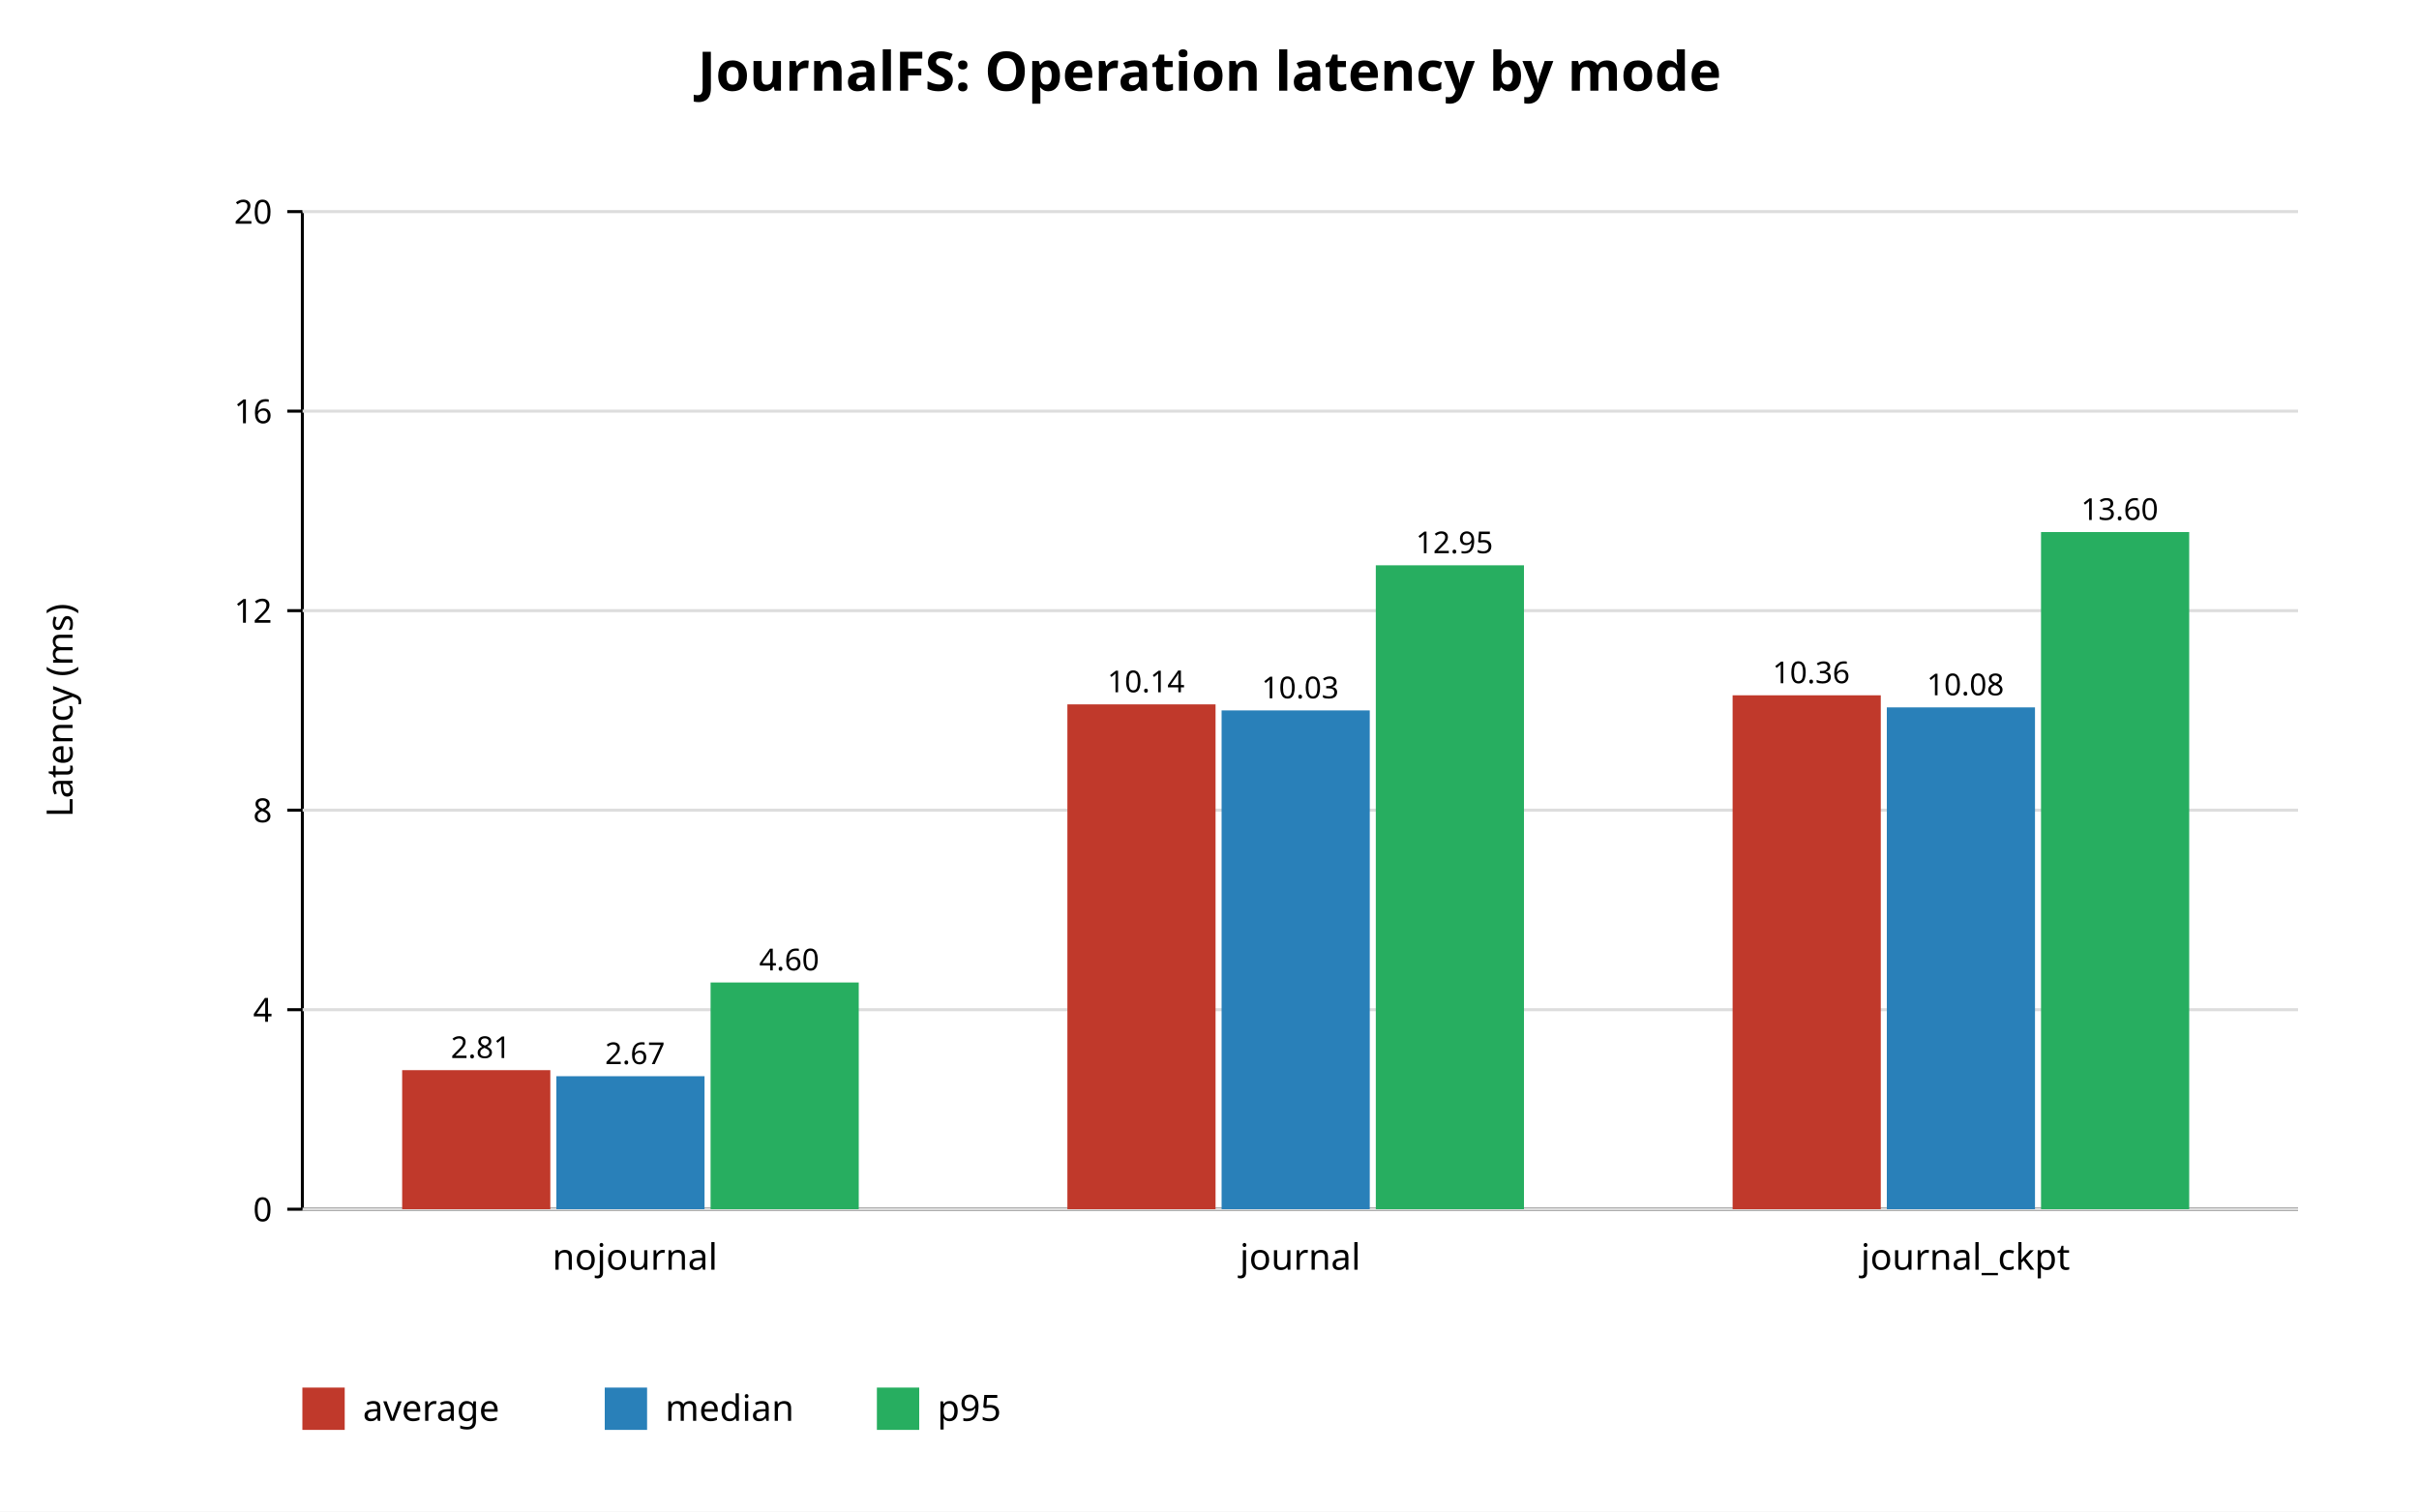
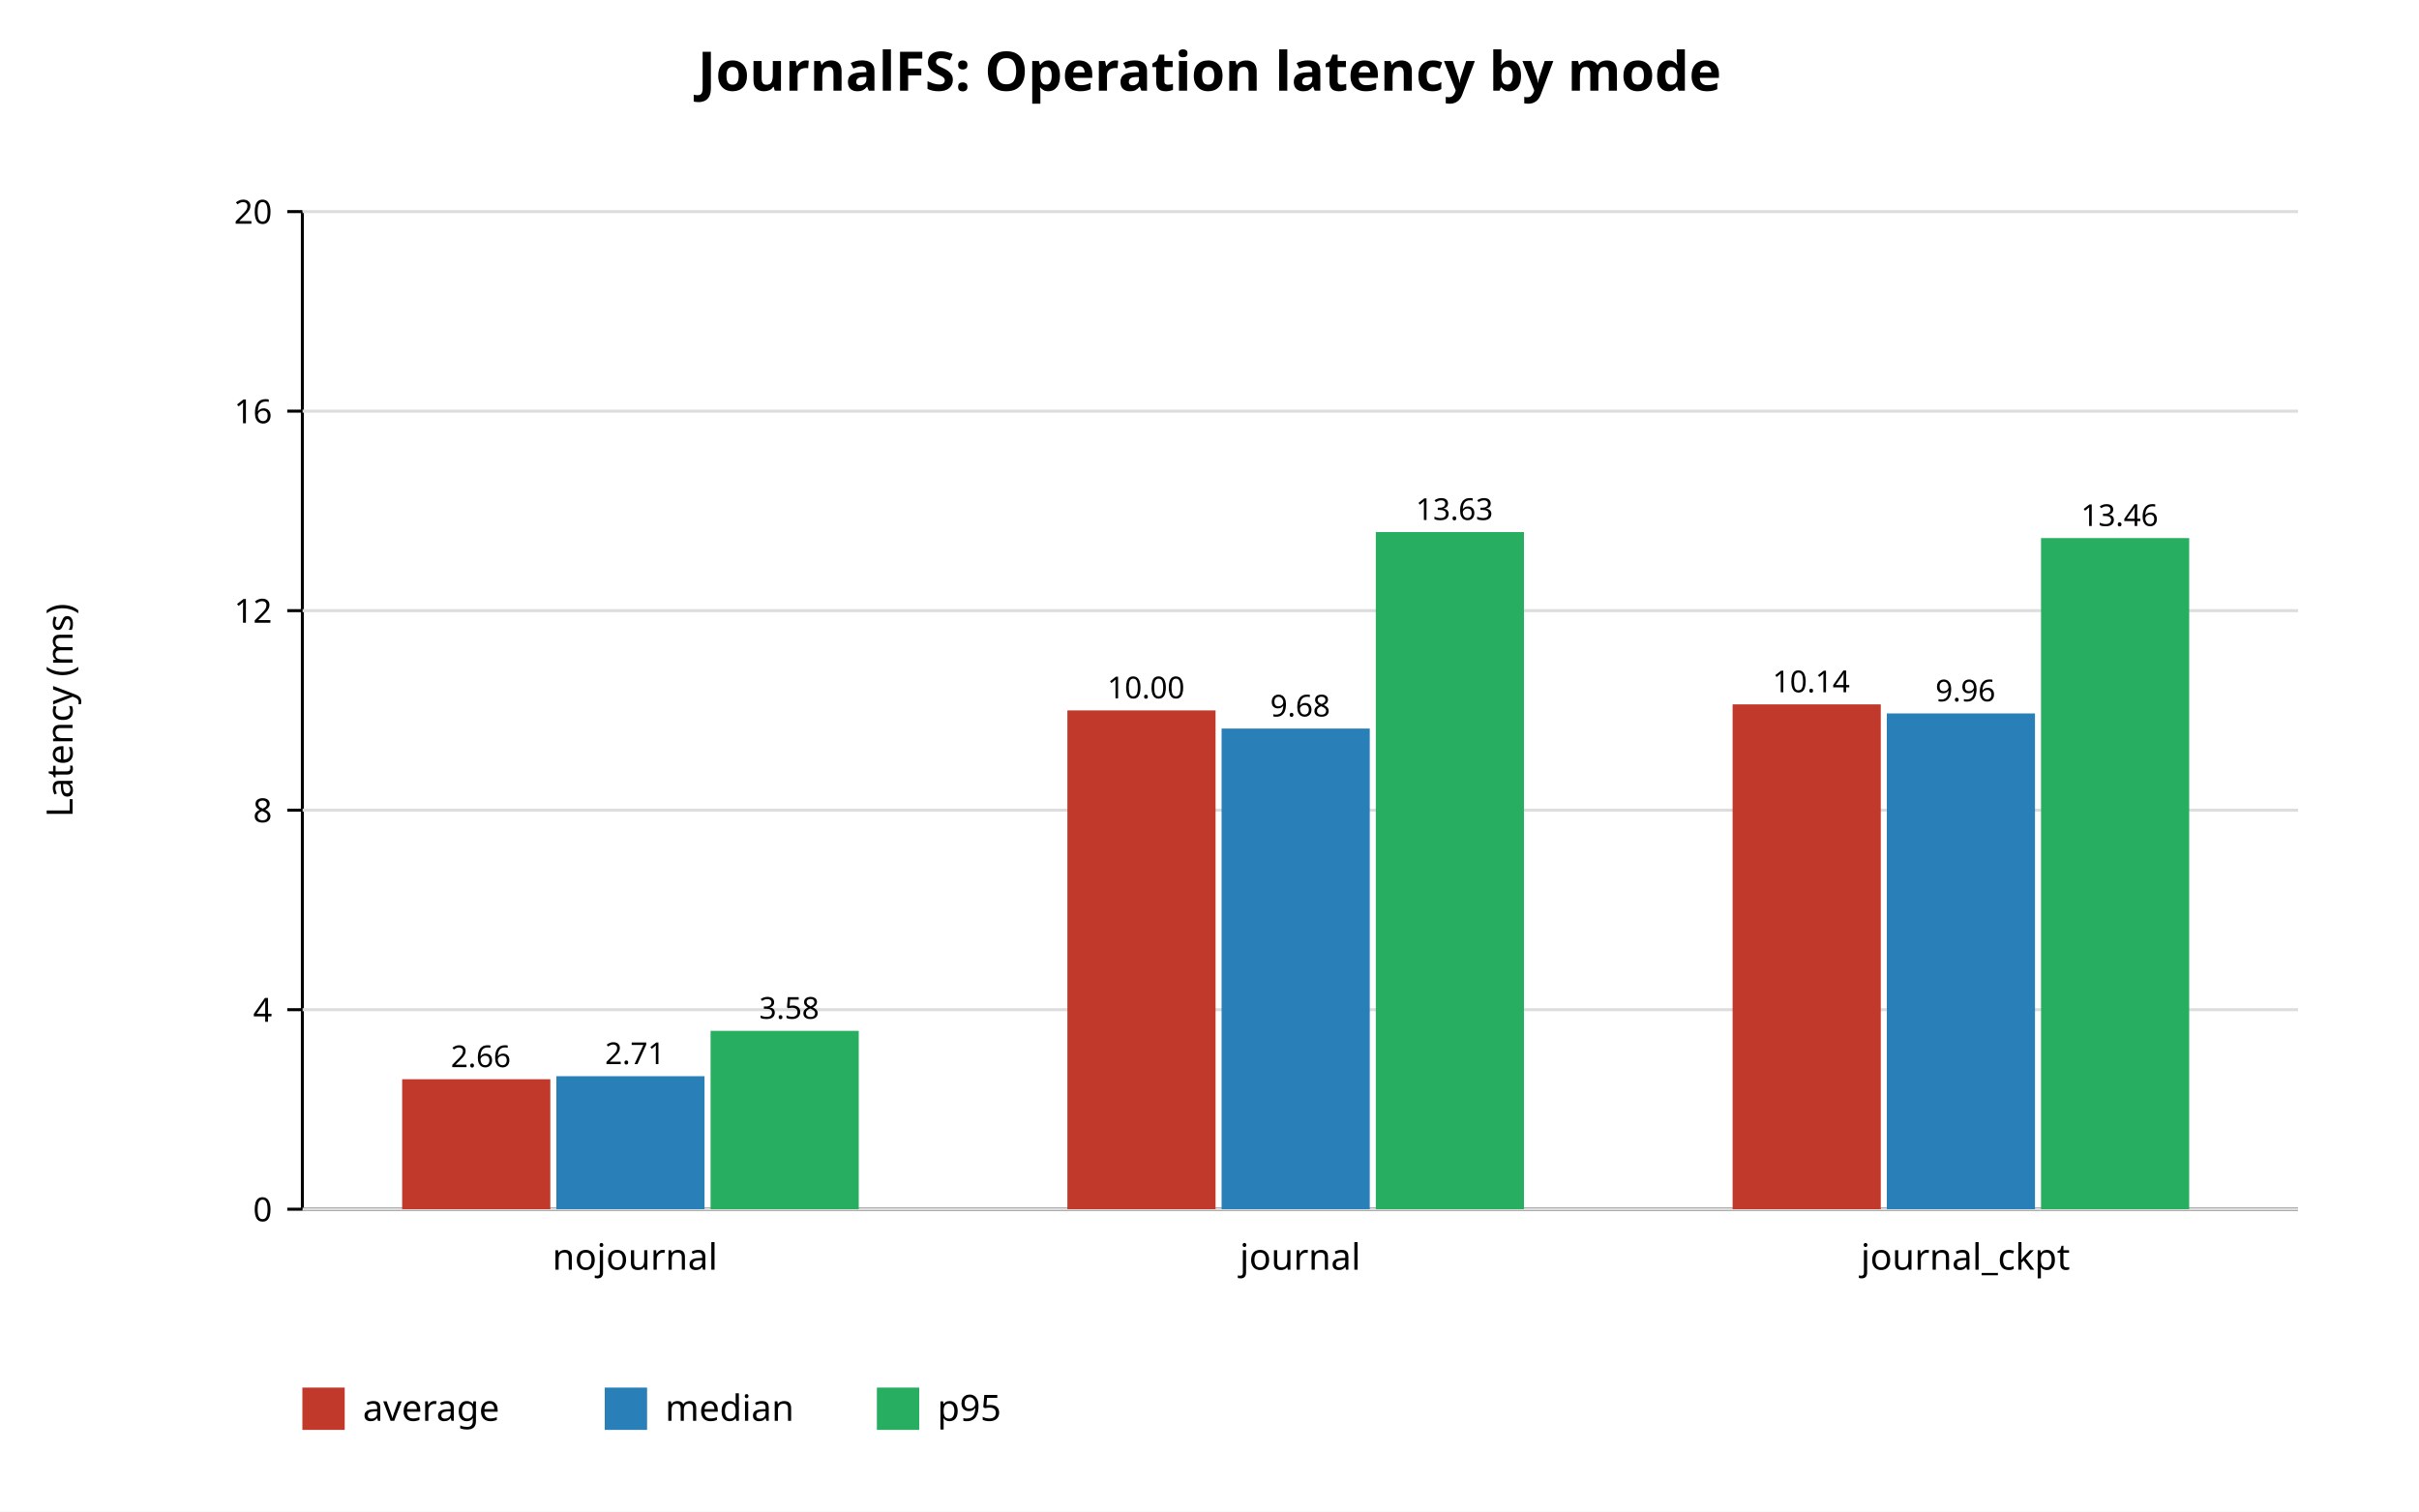
<svg xmlns="http://www.w3.org/2000/svg" width="800" height="500" font-family="sans-serif">
  <rect width="800" height="500" fill="white" />
  <text x="400" y="30" text-anchor="middle" font-size="18" font-weight="bold">JournalFS: Operation latency by mode</text>
  <line x1="100" y1="70" x2="100" y2="400" stroke="black" />
  <line x1="100" y1="400" x2="760" y2="400" stroke="black" />
  <line x1="100" y1="400" x2="760" y2="400" stroke="#dddddd" />
  <line x1="95" y1="400" x2="100" y2="400" stroke="black" />
  <text x="90" y="404" text-anchor="end" font-size="11">0</text>
  <line x1="100" y1="334" x2="760" y2="334" stroke="#dddddd" />
  <line x1="95" y1="334" x2="100" y2="334" stroke="black" />
  <text x="90" y="338" text-anchor="end" font-size="11">4</text>
  <line x1="100" y1="268" x2="760" y2="268" stroke="#dddddd" />
  <line x1="95" y1="268" x2="100" y2="268" stroke="black" />
  <text x="90" y="272" text-anchor="end" font-size="11">8</text>
  <line x1="100" y1="202" x2="760" y2="202" stroke="#dddddd" />
  <line x1="95" y1="202" x2="100" y2="202" stroke="black" />
  <text x="90" y="206" text-anchor="end" font-size="11">12</text>
  <line x1="100" y1="136" x2="760" y2="136" stroke="#dddddd" />
  <line x1="95" y1="136" x2="100" y2="136" stroke="black" />
  <text x="90" y="140" text-anchor="end" font-size="11">16</text>
  <line x1="100" y1="70" x2="760" y2="70" stroke="#dddddd" />
  <line x1="95" y1="70" x2="100" y2="70" stroke="black" />
  <text x="90" y="74" text-anchor="end" font-size="11">20</text>
  <text x="24" y="235" text-anchor="middle" font-size="12" transform="rotate(-90 24 235)">Latency (ms)</text>
-   <rect x="133" y="354" width="49" height="46" fill="#c0392b" />
-   <text x="159" y="350" text-anchor="middle" font-size="10">2.81</text>
+   <rect x="133" y="357" width="49" height="43" fill="#c0392b" />
+   <text x="159" y="353" text-anchor="middle" font-size="10">2.66</text>
  <rect x="184" y="356" width="49" height="44" fill="#2980b9" />
-   <text x="210" y="352" text-anchor="middle" font-size="10">2.67</text>
-   <rect x="235" y="325" width="49" height="75" fill="#27ae60" />
-   <text x="261" y="321" text-anchor="middle" font-size="10">4.60</text>
+   <text x="210" y="352" text-anchor="middle" font-size="10">2.71</text>
+   <rect x="235" y="341" width="49" height="59" fill="#27ae60" />
+   <text x="261" y="337" text-anchor="middle" font-size="10">3.58</text>
  <text x="210" y="420" text-anchor="middle" font-size="12">nojournal</text>
-   <rect x="353" y="233" width="49" height="167" fill="#c0392b" />
-   <text x="379" y="229" text-anchor="middle" font-size="10">10.14</text>
-   <rect x="404" y="235" width="49" height="165" fill="#2980b9" />
-   <text x="430" y="231" text-anchor="middle" font-size="10">10.03</text>
-   <rect x="455" y="187" width="49" height="213" fill="#27ae60" />
-   <text x="481" y="183" text-anchor="middle" font-size="10">12.95</text>
+   <rect x="353" y="235" width="49" height="165" fill="#c0392b" />
+   <text x="379" y="231" text-anchor="middle" font-size="10">10.00</text>
+   <rect x="404" y="241" width="49" height="159" fill="#2980b9" />
+   <text x="430" y="237" text-anchor="middle" font-size="10">9.68</text>
+   <rect x="455" y="176" width="49" height="224" fill="#27ae60" />
+   <text x="481" y="172" text-anchor="middle" font-size="10">13.63</text>
  <text x="430" y="420" text-anchor="middle" font-size="12">journal</text>
-   <rect x="573" y="230" width="49" height="170" fill="#c0392b" />
-   <text x="599" y="226" text-anchor="middle" font-size="10">10.36</text>
-   <rect x="624" y="234" width="49" height="166" fill="#2980b9" />
-   <text x="650" y="230" text-anchor="middle" font-size="10">10.08</text>
-   <rect x="675" y="176" width="49" height="224" fill="#27ae60" />
-   <text x="701" y="172" text-anchor="middle" font-size="10">13.60</text>
+   <rect x="573" y="233" width="49" height="167" fill="#c0392b" />
+   <text x="599" y="229" text-anchor="middle" font-size="10">10.14</text>
+   <rect x="624" y="236" width="49" height="164" fill="#2980b9" />
+   <text x="650" y="232" text-anchor="middle" font-size="10">9.96</text>
+   <rect x="675" y="178" width="49" height="222" fill="#27ae60" />
+   <text x="701" y="174" text-anchor="middle" font-size="10">13.46</text>
  <text x="650" y="420" text-anchor="middle" font-size="12">journal_ckpt</text>
  <rect x="100" y="459" width="14" height="14" fill="#c0392b" />
  <text x="120" y="470" font-size="12">average</text>
  <rect x="200" y="459" width="14" height="14" fill="#2980b9" />
  <text x="220" y="470" font-size="12">median</text>
  <rect x="290" y="459" width="14" height="14" fill="#27ae60" />
  <text x="310" y="470" font-size="12">p95</text>
</svg>
